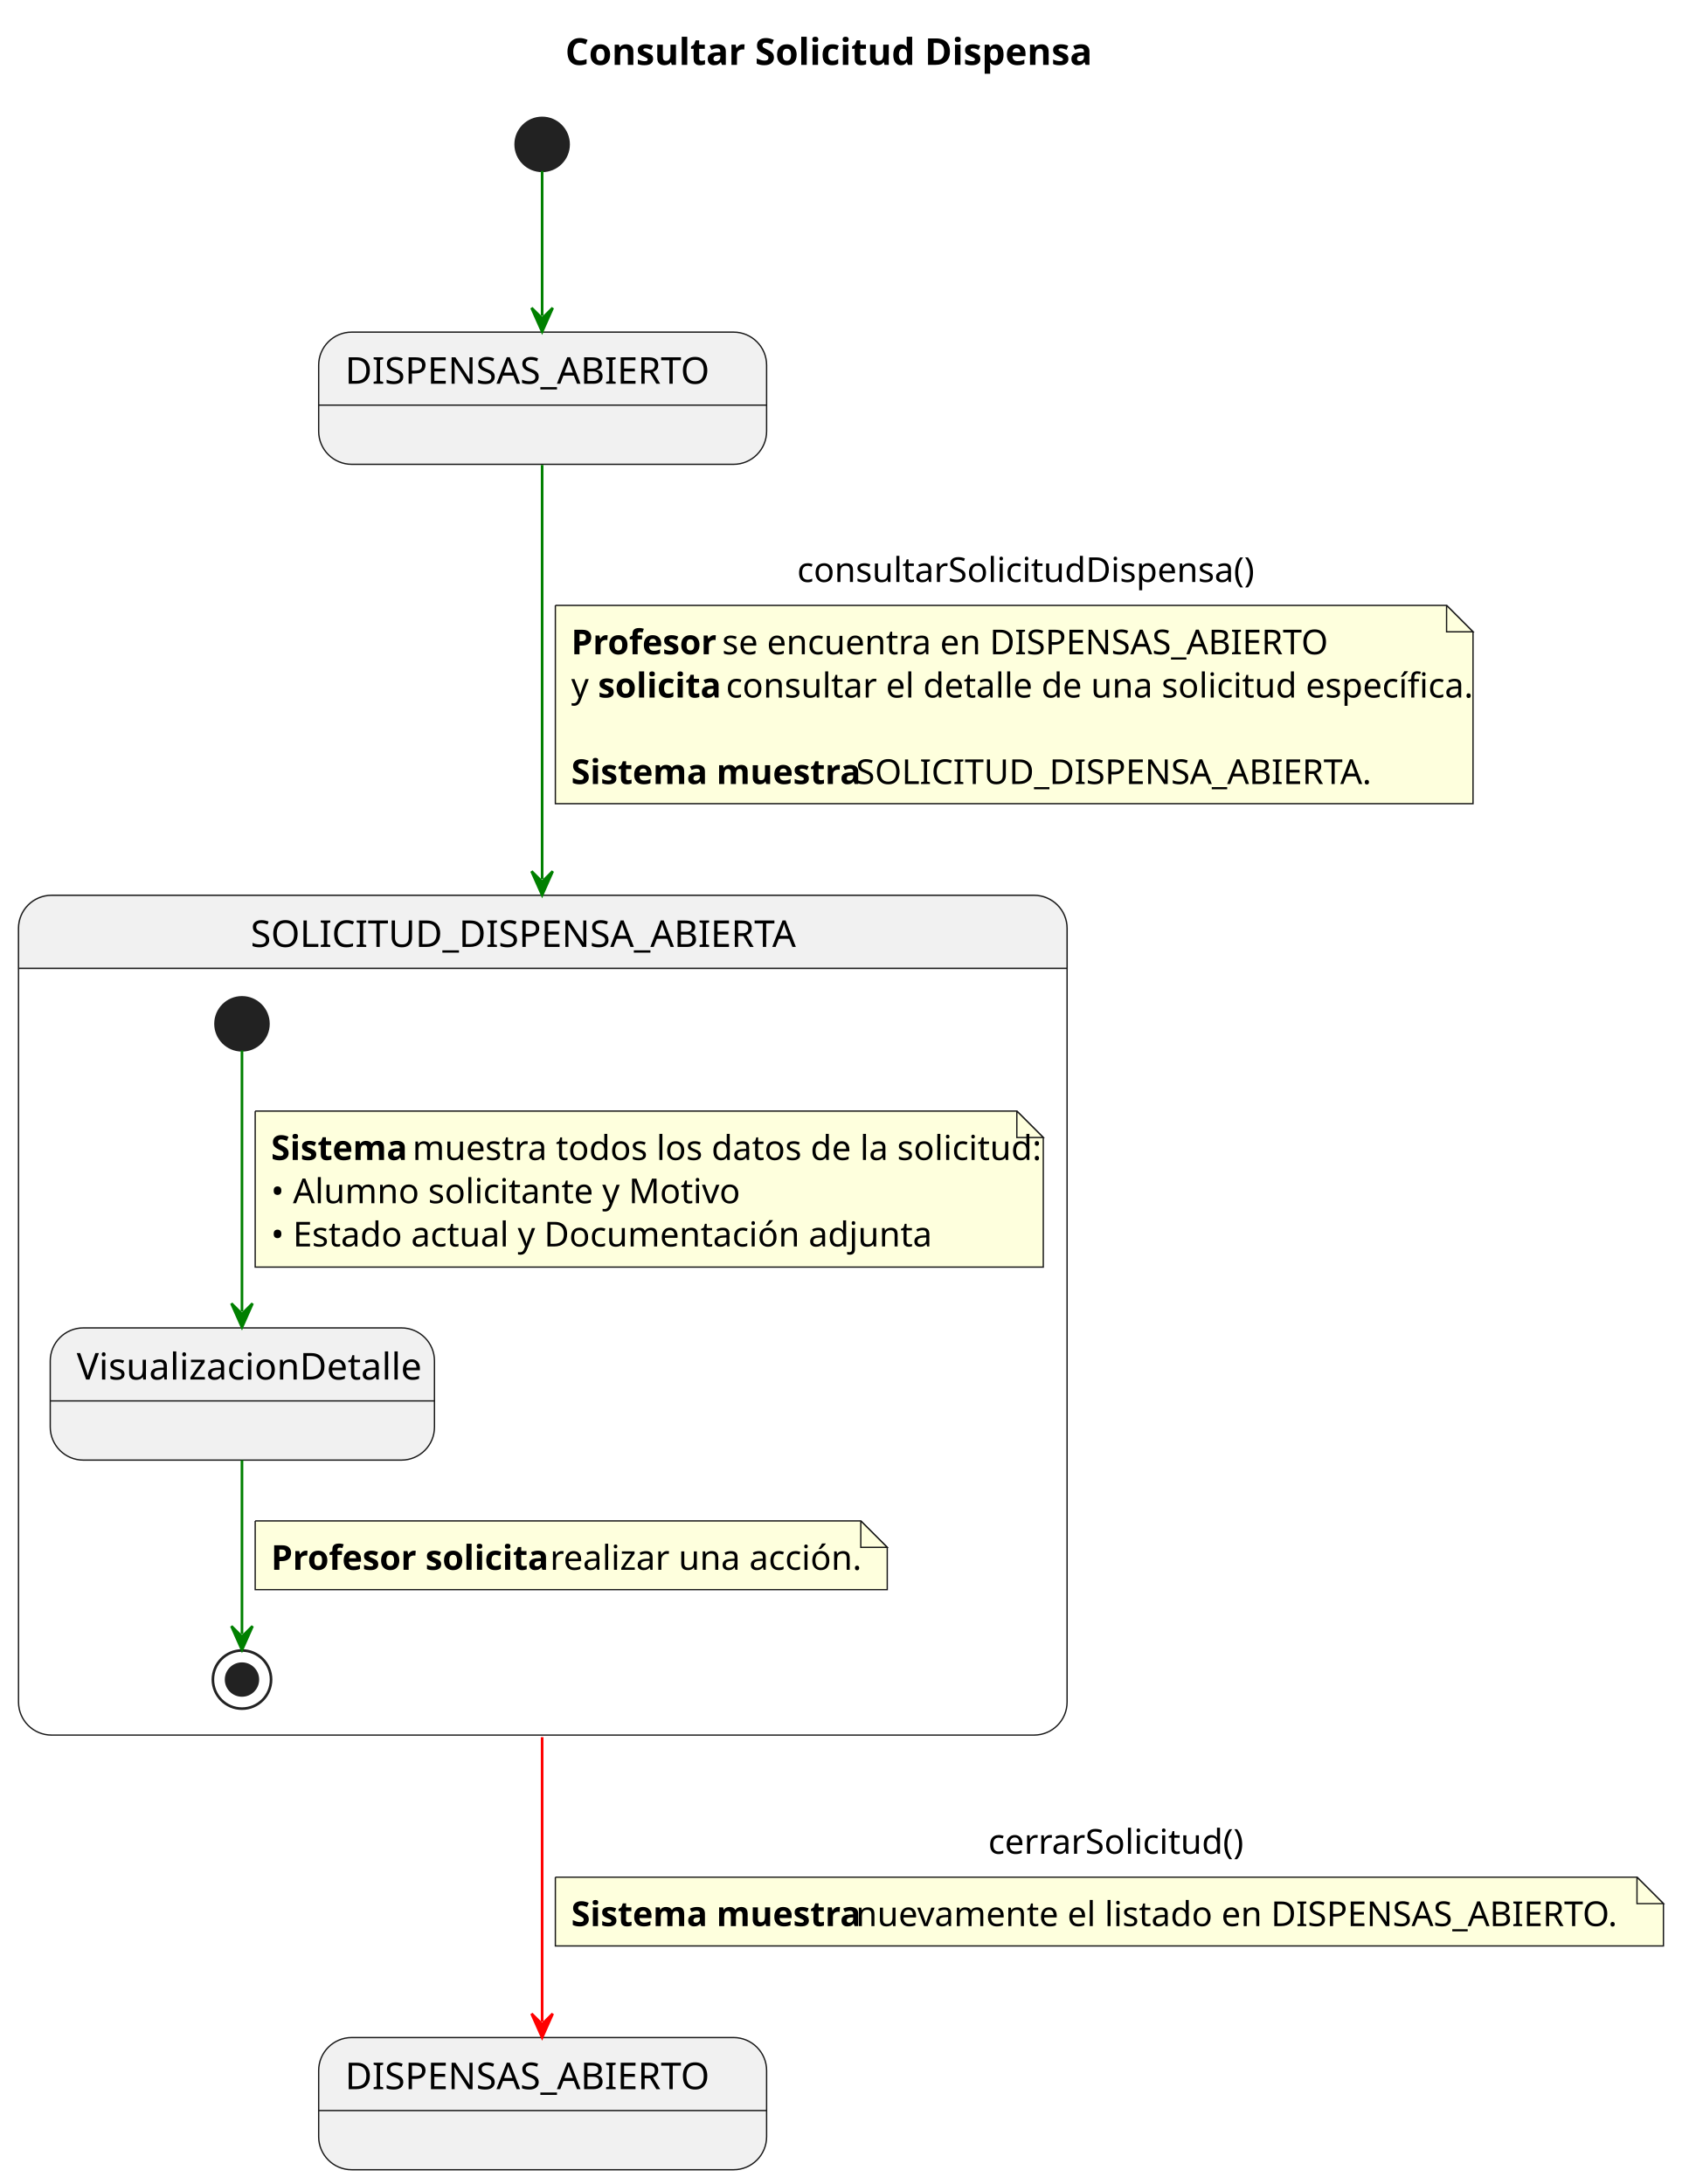
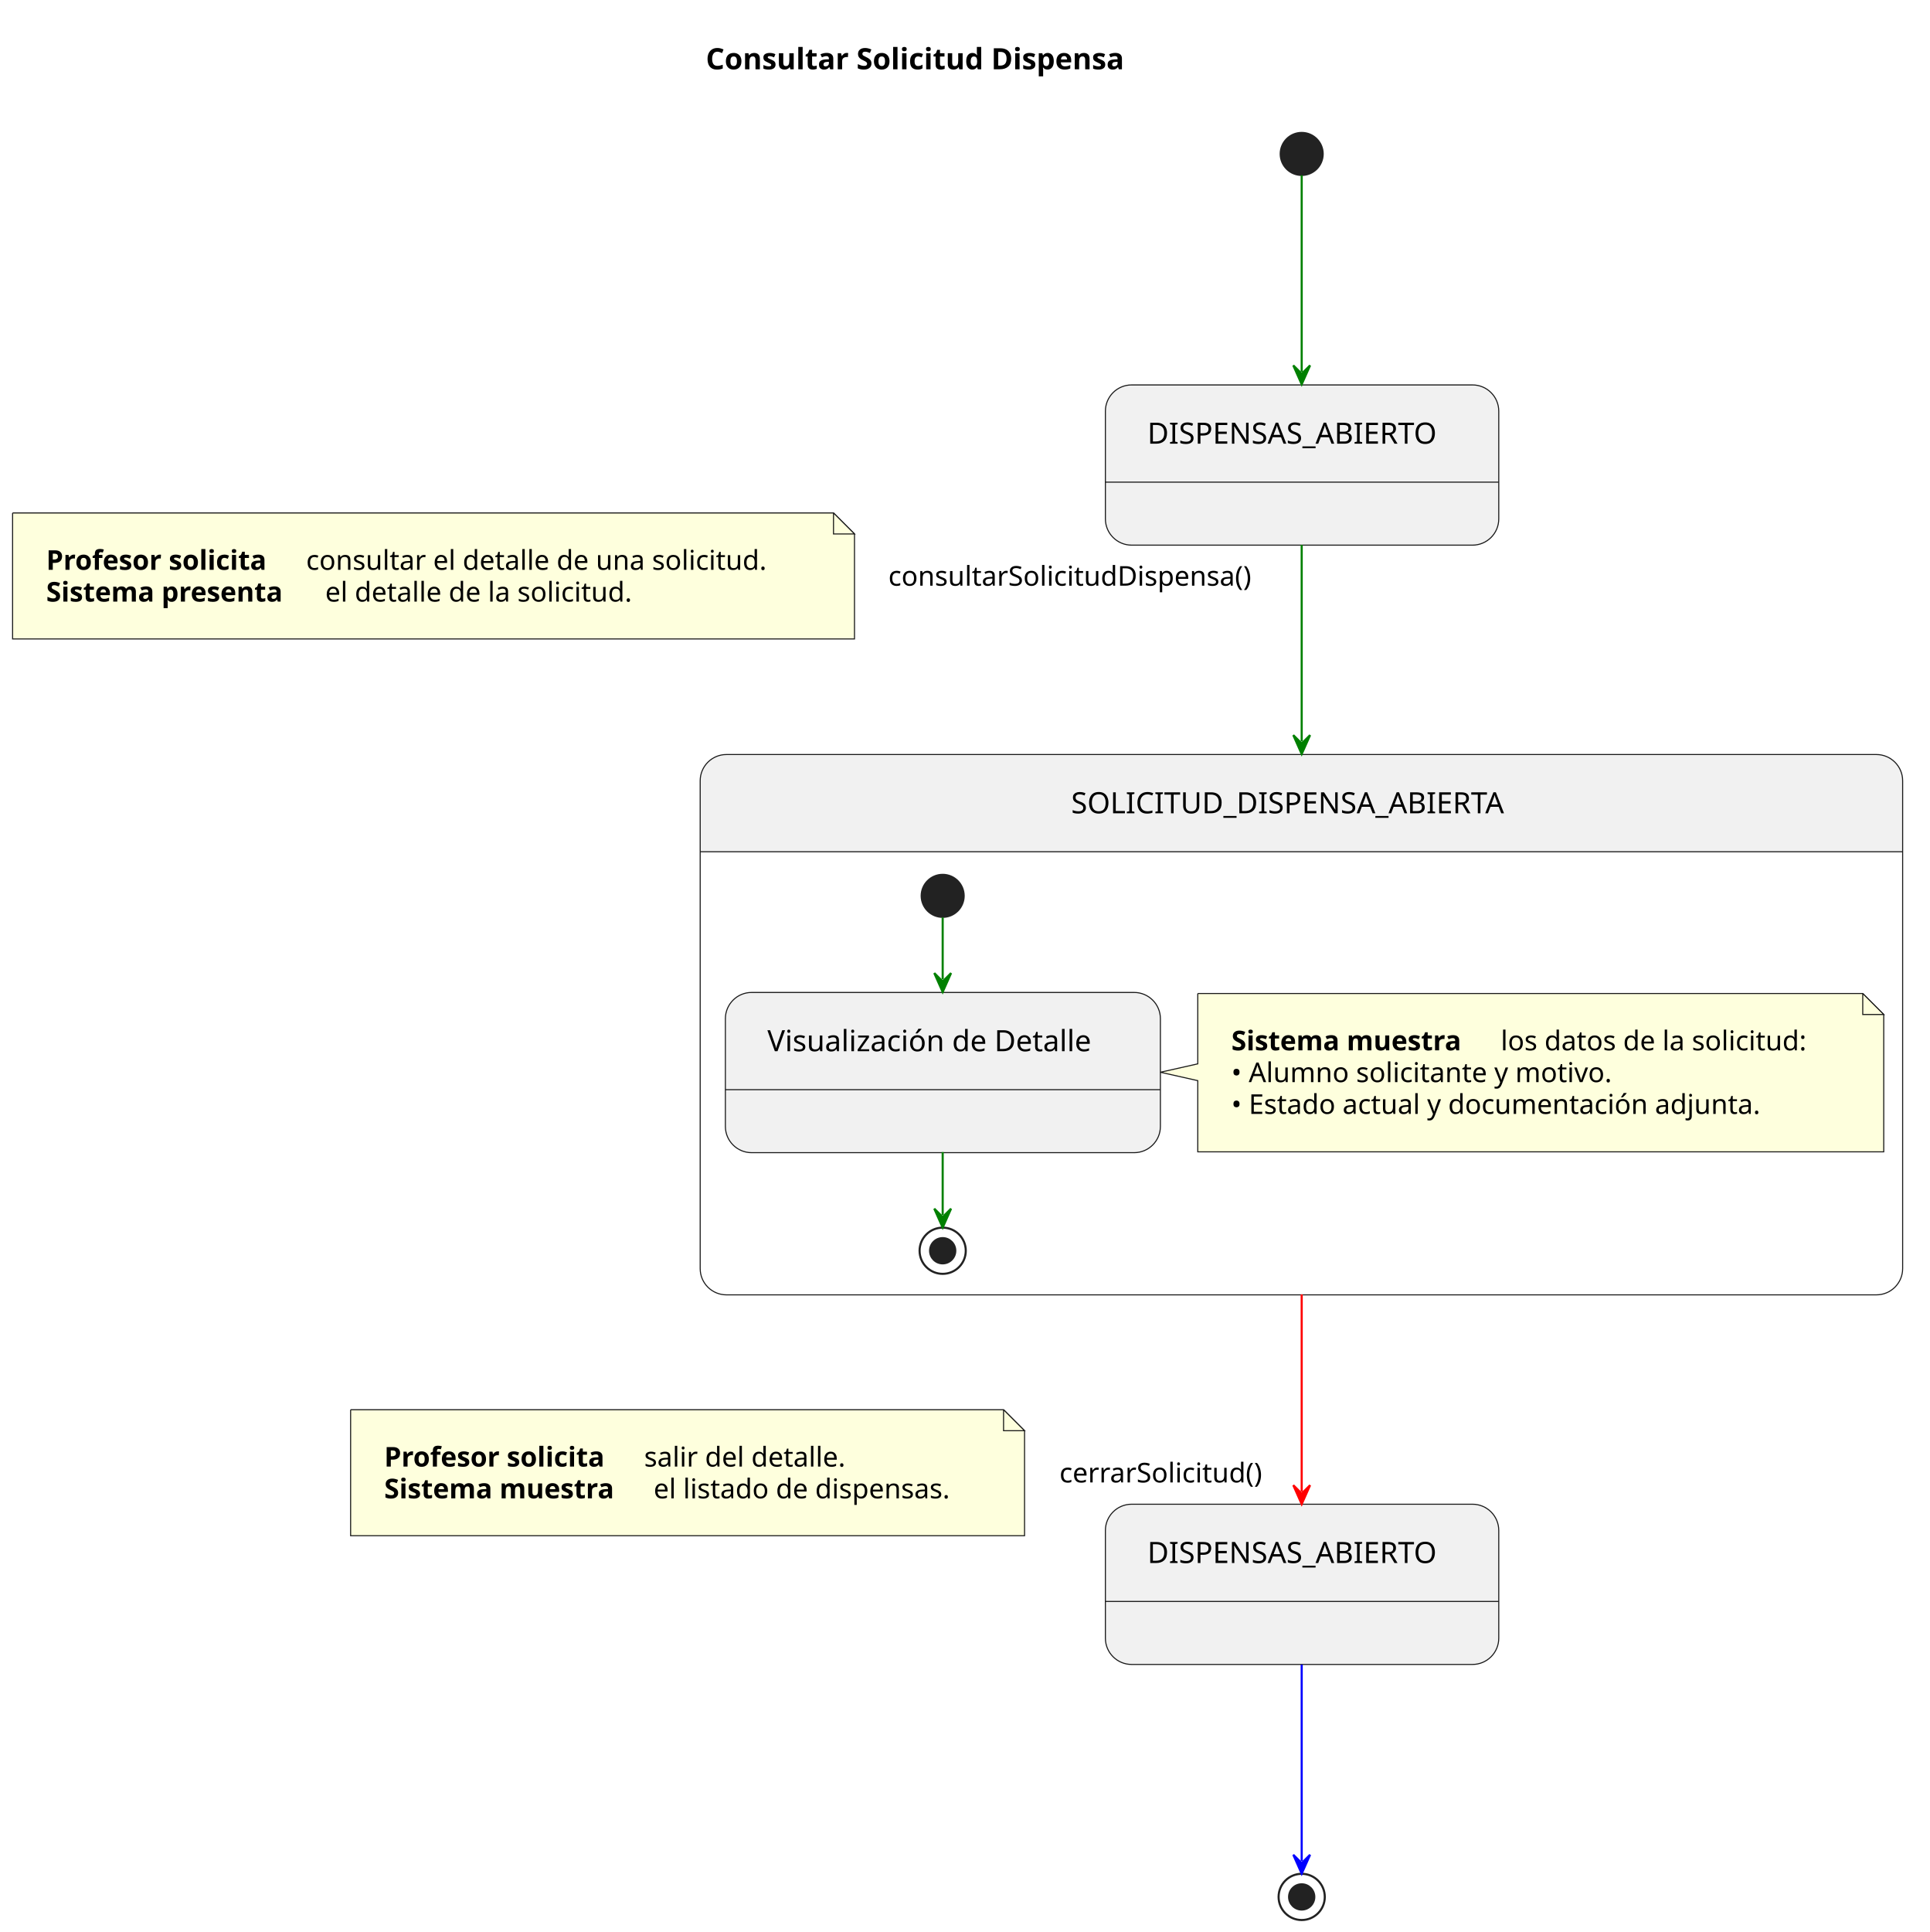
- <svg xmlns="http://www.w3.org/2000/svg" contentStyleType="text/css" data-diagram-type="STATE" height="826px" preserveAspectRatio="none" style="width:636px;height:826px;background:#FFFFFF;" version="1.1" viewBox="0 0 636 826" width="636px" zoomAndPan="magnify">
+ <svg xmlns="http://www.w3.org/2000/svg" contentStyleType="text/css" data-diagram-type="STATE" height="920px" preserveAspectRatio="none" style="width:919px;height:920px;background:#FFFFFF;" version="1.1" viewBox="0 0 919 920" width="919px" zoomAndPan="magnify">
  <defs />
  <g>
-     <text fill="#000000" font-family="sans-serif" font-size="14" font-weight="bold" lengthAdjust="spacing" textLength="194.476" x="213.762" y="24.533">Consultar Solicitud Dispensa</text>
+     <g class="title" data-source-line="1">
+       <text fill="#000000" font-family="sans-serif" font-size="14" font-weight="bold" lengthAdjust="spacing" textLength="226.844" x="336.195" y="32.995">Consultar Solicitud Dispensa</text>
+     </g>
    <g id="DISPENSAS_ABIERTO_INICIAL">
-       <rect fill="#F1F1F1" height="50" rx="12.5" ry="12.5" style="stroke:#181818;stroke-width:0.5;" width="169.379" x="120.5" y="125.609" />
-       <line style="stroke:#181818;stroke-width:0.5;" x1="120.5" x2="289.879" y1="153.219" y2="153.219" />
-       <text fill="#000000" font-family="sans-serif" font-size="14" lengthAdjust="spacing" textLength="149.379" x="130.5" y="145.143">DISPENSAS_ABIERTO</text>
+       <rect fill="#F1F1F1" height="76.297" rx="12.5" ry="12.5" style="stroke:#181818;stroke-width:0.5;" width="187.362" x="526.5" y="183.297" />
+       <line style="stroke:#181818;stroke-width:0.5;" x1="526.5" x2="713.862" y1="229.594" y2="229.594" />
+       <text fill="#000000" font-family="sans-serif" font-size="14" lengthAdjust="spacing" textLength="147.362" x="546.5" y="211.292">DISPENSAS_ABIERTO</text>
    </g>
    <g id="DISPENSAS_ABIERTO_FINAL">
-       <rect fill="#F1F1F1" height="50" rx="12.5" ry="12.5" style="stroke:#181818;stroke-width:0.5;" width="169.379" x="120.5" y="770.609" />
-       <line style="stroke:#181818;stroke-width:0.5;" x1="120.5" x2="289.879" y1="798.219" y2="798.219" />
-       <text fill="#000000" font-family="sans-serif" font-size="14" lengthAdjust="spacing" textLength="149.379" x="130.5" y="790.143">DISPENSAS_ABIERTO</text>
+       <rect fill="#F1F1F1" height="76.297" rx="12.5" ry="12.5" style="stroke:#181818;stroke-width:0.5;" width="187.362" x="526.5" y="716.297" />
+       <line style="stroke:#181818;stroke-width:0.5;" x1="526.5" x2="713.862" y1="762.594" y2="762.594" />
+       <text fill="#000000" font-family="sans-serif" font-size="14" lengthAdjust="spacing" textLength="147.362" x="546.5" y="744.292">DISPENSAS_ABIERTO</text>
    </g>
-     <path d="M19.5,338.609 L391,338.609 A12.5,12.5 0 0 1 403.5,351.109 L403.5,366.219 L7,366.219 L7,351.109 A12.5,12.5 0 0 1 19.5,338.609" fill="#F1F1F1" style="stroke:#F1F1F1;stroke-width:1;" />
-     <rect fill="none" height="317.609" rx="12.5" ry="12.5" style="stroke:#181818;stroke-width:0.5;" width="396.5" x="7" y="338.609" />
-     <line style="stroke:#181818;stroke-width:0.5;" x1="7" x2="403.5" y1="366.219" y2="366.219" />
-     <text fill="#000000" font-family="sans-serif" font-size="14" lengthAdjust="spacing" textLength="220.951" x="94.774" y="358.143">SOLICITUD_DISPENSA_ABIERTA</text>
+     <path d="M346,359.297 L893.733,359.297 A12.5,12.5 0 0 1 906.233,371.797 L906.233,405.594 L333.5,405.594 L333.5,371.797 A12.5,12.5 0 0 1 346,359.297" fill="#F1F1F1" />
+     <rect fill="none" height="257.297" rx="12.5" ry="12.5" style="stroke:#181818;stroke-width:0.5;" width="572.733" x="333.5" y="359.297" />
+     <line style="stroke:#181818;stroke-width:0.5;" x1="333.5" x2="906.233" y1="405.594" y2="405.594" />
+     <text fill="#000000" font-family="sans-serif" font-size="14" lengthAdjust="spacing" textLength="219.352" x="510.191" y="387.292">SOLICITUD_DISPENSA_ABIERTA</text>
    <g id="SOLICITUD_DISPENSA_ABIERTA_COMP.VisualizacionDetalle">
-       <rect fill="#F1F1F1" height="50" rx="12.5" ry="12.5" style="stroke:#181818;stroke-width:0.5;" width="145.289" x="19" y="502.219" />
-       <line style="stroke:#181818;stroke-width:0.5;" x1="19" x2="164.289" y1="529.828" y2="529.828" />
-       <text fill="#000000" font-family="sans-serif" font-size="14" lengthAdjust="spacing" textLength="125.289" x="29" y="521.752">VisualizacionDetalle</text>
+       <rect fill="#F1F1F1" height="76.297" rx="12.5" ry="12.5" style="stroke:#181818;stroke-width:0.5;" width="207.2" x="345.5" y="472.594" />
+       <line style="stroke:#181818;stroke-width:0.5;" x1="345.5" x2="552.7" y1="518.891" y2="518.891" />
+       <text fill="#000000" font-family="sans-serif" font-size="14" lengthAdjust="spacing" textLength="167.2" x="365.5" y="500.589">Visualización de Detalle</text>
    </g>
-     <ellipse cx="91.5" cy="387.219" fill="#222222" rx="10" ry="10" style="stroke:#222222;stroke-width:1;" />
-     <ellipse cx="91.5" cy="635.219" fill="none" rx="11" ry="11" style="stroke:#222222;stroke-width:1;" />
-     <ellipse cx="91.5" cy="635.219" fill="#222222" rx="6" ry="6" style="stroke:#222222;stroke-width:1;" />
-     <g class="link" data-entity-1="*start*SOLICITUD_DISPENSA_ABIERTA_COMP" data-entity-2="VisualizacionDetalle" data-source-line="22" data-uid="lnk6" id="link_*start*SOLICITUD_DISPENSA_ABIERTA_COMP_VisualizacionDetalle">
-       <path d="M91.5,397.269 C91.5,418.259 91.5,464.809 91.5,495.969" fill="none" id="*start*SOLICITUD_DISPENSA_ABIERTA_COMP-to-VisualizacionDetalle" style="stroke:#008000;stroke-width:1;" />
-       <polygon fill="#008000" points="91.5,501.969,95.5,492.969,91.5,496.969,87.5,492.969,91.5,501.969" style="stroke:#008000;stroke-width:1;" />
-       <path d="M96.5,420.219 L96.5,479.219 L394.5,479.219 L394.5,430.219 L384.5,420.219 L96.5,420.219" fill="#FEFFDD" style="stroke:#181818;stroke-width:0.5;" />
-       <path d="M384.5,420.219 L384.5,430.219 L394.5,430.219 L384.5,420.219" fill="#FEFFDD" style="stroke:#181818;stroke-width:0.5;" />
-       <text fill="#000000" font-family="sans-serif" font-size="13" font-weight="bold" lengthAdjust="spacing" textLength="49.861" x="102.5" y="438.714">Sistema</text>
-       <text fill="#000000" font-family="sans-serif" font-size="13" lengthAdjust="spacing" textLength="224.009" x="155.973" y="438.714">muestra todos los datos de la solicitud:</text>
-       <text fill="#000000" font-family="sans-serif" font-size="13" lengthAdjust="spacing" textLength="166.404" x="102.5" y="455.065">• Alumno solicitante y Motivo</text>
-       <text fill="#000000" font-family="sans-serif" font-size="13" lengthAdjust="spacing" textLength="237.98" x="102.5" y="471.417">• Estado actual y Documentación adjunta</text>
+     <ellipse cx="449" cy="426.594" fill="#222222" rx="10" ry="10" style="stroke:#222222;stroke-width:1;" />
+     <ellipse cx="449" cy="595.594" fill="none" rx="11" ry="11" style="stroke:#222222;stroke-width:1;" />
+     <ellipse cx="449" cy="595.594" fill="#222222" rx="6" ry="6" style="stroke:#222222;stroke-width:1;" />
+     <g class="entity" data-entity="GMN2" data-source-line="23" data-uid="ent0003" id="entity_GMN2">
+       <path d="M570.5,473.094 L570.5,506.594 L552.7,510.594 L570.5,514.594 L570.5,548.492 A0,0 0 0 0 570.5,548.492 L897.233,548.492 A0,0 0 0 0 897.233,548.492 L897.233,483.094 L887.233,473.094 L570.5,473.094 A0,0 0 0 0 570.5,473.094" fill="#FEFFDD" style="stroke:#181818;stroke-width:0.5;" />
+       <path d="M887.233,473.094 L887.233,483.094 L897.233,483.094 L887.233,473.094" fill="#FEFFDD" style="stroke:#181818;stroke-width:0.5;" />
+       <text fill="#000000" font-family="sans-serif" font-size="13" font-weight="bold" lengthAdjust="spacing" textLength="124.186" x="586.5" y="500.161">Sistema muestra</text>
+       <text fill="#000000" font-family="sans-serif" font-size="13" lengthAdjust="spacing" textLength="157.416" x="714.818" y="500.161">los datos de la solicitud:</text>
+       <text fill="#000000" font-family="sans-serif" font-size="13" lengthAdjust="spacing" textLength="197.704" x="586.5" y="515.293">• Alumno solicitante y motivo.</text>
+       <text fill="#000000" font-family="sans-serif" font-size="13" lengthAdjust="spacing" textLength="274.32" x="586.5" y="530.426">• Estado actual y documentación adjunta.</text>
    </g>
-     <g class="link" data-entity-1="VisualizacionDetalle" data-entity-2="*end*SOLICITUD_DISPENSA_ABIERTA_COMP" data-source-line="29" data-uid="lnk8" id="link_VisualizacionDetalle_*end*SOLICITUD_DISPENSA_ABIERTA_COMP">
-       <path d="M91.5,552.269 C91.5,574.869 91.5,601.599 91.5,618.019" fill="none" id="VisualizacionDetalle-to-*end*SOLICITUD_DISPENSA_ABIERTA_COMP" style="stroke:#008000;stroke-width:1;" />
-       <polygon fill="#008000" points="91.5,624.019,95.5,615.019,91.5,619.019,87.5,615.019,91.5,624.019" style="stroke:#008000;stroke-width:1;" />
-       <path d="M96.5,575.219 L96.5,601.219 L335.5,601.219 L335.5,585.219 L325.5,575.219 L96.5,575.219" fill="#FEFFDD" style="stroke:#181818;stroke-width:0.5;" />
-       <path d="M325.5,575.219 L325.5,585.219 L335.5,585.219 L325.5,575.219" fill="#FEFFDD" style="stroke:#181818;stroke-width:0.5;" />
-       <text fill="#000000" font-family="sans-serif" font-size="13" font-weight="bold" lengthAdjust="spacing" textLength="101.867" x="102.5" y="593.714">Profesor solicita</text>
-       <text fill="#000000" font-family="sans-serif" font-size="13" lengthAdjust="spacing" textLength="112.728" x="207.979" y="593.714">realizar una acción.</text>
+     <g class="link" data-entity-1=".start.SOLICITUD_DISPENSA_ABIERTA_COMP" data-entity-2="VisualizacionDetalle" data-source-line="21" data-uid="lnk6" id="link_.start.SOLICITUD_DISPENSA_ABIERTA_COMP_VisualizacionDetalle">
+       <path d="M449,436.894 C449,445.834 449,453.344 449,466.374" fill="none" id="*start*SOLICITUD_DISPENSA_ABIERTA_COMP-to-VisualizacionDetalle" style="stroke:#008000;stroke-width:1;" />
+       <polygon fill="#008000" points="449,472.374,453,463.374,449,467.374,445,463.374,449,472.374" style="stroke:#008000;stroke-width:1;" />
    </g>
-     <ellipse cx="205" cy="54.609" fill="#222222" rx="10" ry="10" style="stroke:#222222;stroke-width:1;" />
-     <g class="link" data-entity-1="*start*" data-entity-2="DISPENSAS_ABIERTO_INICIAL" data-source-line="8" data-uid="lnk3" id="link_*start*_DISPENSAS_ABIERTO_INICIAL">
-       <path d="M205,64.619 C205,78.499 205,99.579 205,119.449" fill="none" id="*start*-to-DISPENSAS_ABIERTO_INICIAL" style="stroke:#008000;stroke-width:1;" />
-       <polygon fill="#008000" points="205,125.449,209,116.449,205,120.449,201,116.449,205,125.449" style="stroke:#008000;stroke-width:1;" />
+     <g class="link" data-entity-1="VisualizacionDetalle" data-entity-2=".end.SOLICITUD_DISPENSA_ABIERTA_COMP" data-source-line="27" data-uid="lnk8" id="link_VisualizacionDetalle_.end.SOLICITUD_DISPENSA_ABIERTA_COMP">
+       <path d="M449,548.614 C449,561.704 449,569.354 449,578.554" fill="none" id="VisualizacionDetalle-to-*end*SOLICITUD_DISPENSA_ABIERTA_COMP" style="stroke:#008000;stroke-width:1;" />
+       <polygon fill="#008000" points="449,584.554,453,575.554,449,579.554,445,575.554,449,584.554" style="stroke:#008000;stroke-width:1;" />
    </g>
-     <g class="link" data-entity-1="DISPENSAS_ABIERTO_INICIAL" data-entity-2="SOLICITUD_DISPENSA_ABIERTA_COMP" data-source-line="10" data-uid="lnk4" id="link_DISPENSAS_ABIERTO_INICIAL_SOLICITUD_DISPENSA_ABIERTA_COMP">
-       <path d="M205,175.869 C205,210.149 205,269.619 205,332.519" fill="none" id="DISPENSAS_ABIERTO_INICIAL-to-SOLICITUD_DISPENSA_ABIERTA_COMP" style="stroke:#008000;stroke-width:1;" />
-       <polygon fill="#008000" points="205,338.519,209,329.519,205,333.519,201,329.519,205,338.519" style="stroke:#008000;stroke-width:1;" />
-       <text fill="#000000" font-family="sans-serif" font-size="13" lengthAdjust="spacing" textLength="164.741" x="301.442" y="220.105">consultarSolicitudDispensa()</text>
-       <path d="M210,228.961 L210,303.961 L557,303.961 L557,238.961 L547,228.961 L210,228.961" fill="#FEFFDD" style="stroke:#181818;stroke-width:0.5;" />
-       <path d="M547,228.961 L547,238.961 L557,238.961 L547,228.961" fill="#FEFFDD" style="stroke:#181818;stroke-width:0.5;" />
-       <text fill="#000000" font-family="sans-serif" font-size="13" font-weight="bold" lengthAdjust="spacing" textLength="53.46" x="216" y="247.456">Profesor</text>
-       <text fill="#000000" font-family="sans-serif" font-size="13" lengthAdjust="spacing" textLength="235.555" x="273.072" y="247.456">se encuentra en DISPENSAS_ABIERTO</text>
-       <text fill="#000000" font-family="sans-serif" font-size="13" lengthAdjust="spacing" textLength="6.5" x="216" y="263.808">y</text>
-       <text fill="#000000" font-family="sans-serif" font-size="13" font-weight="bold" lengthAdjust="spacing" textLength="44.795" x="226.112" y="263.808">solicita</text>
-       <text fill="#000000" font-family="sans-serif" font-size="13" lengthAdjust="spacing" textLength="268.106" x="274.519" y="263.808">consultar el detalle de una solicitud específica.</text>
-       <text fill="#000000" font-family="sans-serif" font-size="13" lengthAdjust="spacing" textLength="3.612" x="216" y="280.159"> </text>
-       <text fill="#000000" font-family="sans-serif" font-size="13" font-weight="bold" lengthAdjust="spacing" textLength="104.051" x="216" y="296.511">Sistema muestra</text>
-       <text fill="#000000" font-family="sans-serif" font-size="13" lengthAdjust="spacing" textLength="208.781" x="323.663" y="296.511">SOLICITUD_DISPENSA_ABIERTA.</text>
+     <ellipse cx="620" cy="73.297" fill="#222222" rx="10" ry="10" style="stroke:#222222;stroke-width:1;" />
+     <ellipse cx="620" cy="903.297" fill="none" rx="11" ry="11" style="stroke:#222222;stroke-width:1;" />
+     <ellipse cx="620" cy="903.297" fill="#222222" rx="6" ry="6" style="stroke:#222222;stroke-width:1;" />
+     <g class="link" data-entity-1=".start." data-entity-2="DISPENSAS_ABIERTO_INICIAL" data-source-line="11" data-uid="lnk3" id="link_.start._DISPENSAS_ABIERTO_INICIAL">
+       <path d="M620,83.467 C620,103.647 620,143.677 620,176.997" fill="none" id="*start*-to-DISPENSAS_ABIERTO_INICIAL" style="stroke:#008000;stroke-width:1;" />
+       <polygon fill="#008000" points="620,182.997,624,173.997,620,177.997,616,173.997,620,182.997" style="stroke:#008000;stroke-width:1;" />
    </g>
-     <g class="link" data-entity-1="SOLICITUD_DISPENSA_ABIERTA_COMP" data-entity-2="DISPENSAS_ABIERTO_FINAL" data-source-line="35" data-uid="lnk9" id="link_SOLICITUD_DISPENSA_ABIERTA_COMP_DISPENSAS_ABIERTO_FINAL">
-       <path d="M205,657.009 C205,701.539 205,738.819 205,764.589" fill="none" id="SOLICITUD_DISPENSA_ABIERTA_COMP-to-DISPENSAS_ABIERTO_FINAL" style="stroke:#FF0000;stroke-width:1;" />
-       <polygon fill="#FF0000" points="205,770.589,209,761.589,205,765.589,201,761.589,205,770.589" style="stroke:#FF0000;stroke-width:1;" />
-       <text fill="#000000" font-family="sans-serif" font-size="13" lengthAdjust="spacing" textLength="91.743" x="373.697" y="701.105">cerrarSolicitud()</text>
-       <path d="M210,709.961 L210,735.961 L629,735.961 L629,719.961 L619,709.961 L210,709.961" fill="#FEFFDD" style="stroke:#181818;stroke-width:0.5;" />
-       <path d="M619,709.961 L619,719.961 L629,719.961 L619,709.961" fill="#FEFFDD" style="stroke:#181818;stroke-width:0.5;" />
-       <text fill="#000000" font-family="sans-serif" font-size="13" font-weight="bold" lengthAdjust="spacing" textLength="104.051" x="216" y="728.456">Sistema muestra</text>
-       <text fill="#000000" font-family="sans-serif" font-size="13" lengthAdjust="spacing" textLength="290.475" x="323.663" y="728.456">nuevamente el listado en DISPENSAS_ABIERTO.</text>
+     <g class="link" data-entity-1="DISPENSAS_ABIERTO_INICIAL" data-entity-2="SOLICITUD_DISPENSA_ABIERTA_COMP" data-source-line="13" data-uid="lnk4" id="link_DISPENSAS_ABIERTO_INICIAL_SOLICITUD_DISPENSA_ABIERTA_COMP">
+       <path d="M620,259.477 C620,285.887 620,316.697 620,353.057" fill="none" id="DISPENSAS_ABIERTO_INICIAL-to-SOLICITUD_DISPENSA_ABIERTA_COMP" style="stroke:#008000;stroke-width:1;" />
+       <polygon fill="#008000" points="620,359.057,624,350.057,620,354.057,616,350.057,620,359.057" style="stroke:#008000;stroke-width:1;" />
+       <path d="M6,244.267 L6,304.267 L407,304.267 L407,254.267 L397,244.267 L6,244.267" fill="#FEFFDD" style="stroke:#181818;stroke-width:0.5;" />
+       <path d="M397,244.267 L397,254.267 L407,254.267 L397,244.267" fill="#FEFFDD" style="stroke:#181818;stroke-width:0.5;" />
+       <text fill="#000000" font-family="sans-serif" font-size="13" font-weight="bold" lengthAdjust="spacing" textLength="119.679" x="22" y="271.334">Profesor solicita</text>
+       <text fill="#000000" font-family="sans-serif" font-size="13" lengthAdjust="spacing" textLength="236.304" x="145.811" y="271.334">consultar el detalle de una solicitud.</text>
+       <text fill="#000000" font-family="sans-serif" font-size="13" font-weight="bold" lengthAdjust="spacing" textLength="128.762" x="22" y="286.467">Sistema presenta</text>
+       <text fill="#000000" font-family="sans-serif" font-size="13" lengthAdjust="spacing" textLength="158.933" x="154.894" y="286.467">el detalle de la solicitud.</text>
+       <text fill="#000000" font-family="sans-serif" font-size="13" lengthAdjust="spacing" textLength="185.917" x="423.115" y="278.9">consultarSolicitudDispensa()</text>
+     </g>
+     <g class="link" data-entity-1="SOLICITUD_DISPENSA_ABIERTA_COMP" data-entity-2="DISPENSAS_ABIERTO_FINAL" data-source-line="30" data-uid="lnk9" id="link_SOLICITUD_DISPENSA_ABIERTA_COMP_DISPENSAS_ABIERTO_FINAL">
+       <path d="M620,616.367 C620,652.837 620,683.777 620,710.237" fill="none" id="SOLICITUD_DISPENSA_ABIERTA_COMP-to-DISPENSAS_ABIERTO_FINAL" style="stroke:#FF0000;stroke-width:1;" />
+       <polygon fill="#FF0000" points="620,716.237,624,707.237,620,711.237,616,707.237,620,716.237" style="stroke:#FF0000;stroke-width:1;" />
+       <path d="M167,671.297 L167,731.297 L488,731.297 L488,681.297 L478,671.297 L167,671.297" fill="#FEFFDD" style="stroke:#181818;stroke-width:0.5;" />
+       <path d="M478,671.297 L478,681.297 L488,681.297 L478,671.297" fill="#FEFFDD" style="stroke:#181818;stroke-width:0.5;" />
+       <text fill="#000000" font-family="sans-serif" font-size="13" font-weight="bold" lengthAdjust="spacing" textLength="119.679" x="183" y="698.364">Profesor solicita</text>
+       <text fill="#000000" font-family="sans-serif" font-size="13" lengthAdjust="spacing" textLength="104.102" x="306.811" y="698.364">salir del detalle.</text>
+       <text fill="#000000" font-family="sans-serif" font-size="13" font-weight="bold" lengthAdjust="spacing" textLength="124.186" x="183" y="713.497">Sistema muestra</text>
+       <text fill="#000000" font-family="sans-serif" font-size="13" lengthAdjust="spacing" textLength="152.293" x="311.318" y="713.497">el listado de dispensas.</text>
+       <text fill="#000000" font-family="sans-serif" font-size="13" lengthAdjust="spacing" textLength="105.066" x="504.611" y="705.93">cerrarSolicitud()</text>
+     </g>
+     <g class="link" data-entity-1="DISPENSAS_ABIERTO_FINAL" data-entity-2=".end." data-source-line="36" data-uid="lnk11" id="link_DISPENSAS_ABIERTO_FINAL_.end.">
+       <path d="M620,792.667 C620,825.777 620,865.457 620,886.217" fill="none" id="DISPENSAS_ABIERTO_FINAL-to-*end*" style="stroke:#0000FF;stroke-width:1;" />
+       <polygon fill="#0000FF" points="620,892.217,624,883.217,620,887.217,616,883.217,620,892.217" style="stroke:#0000FF;stroke-width:1;" />
    </g>
  </g>
</svg>
